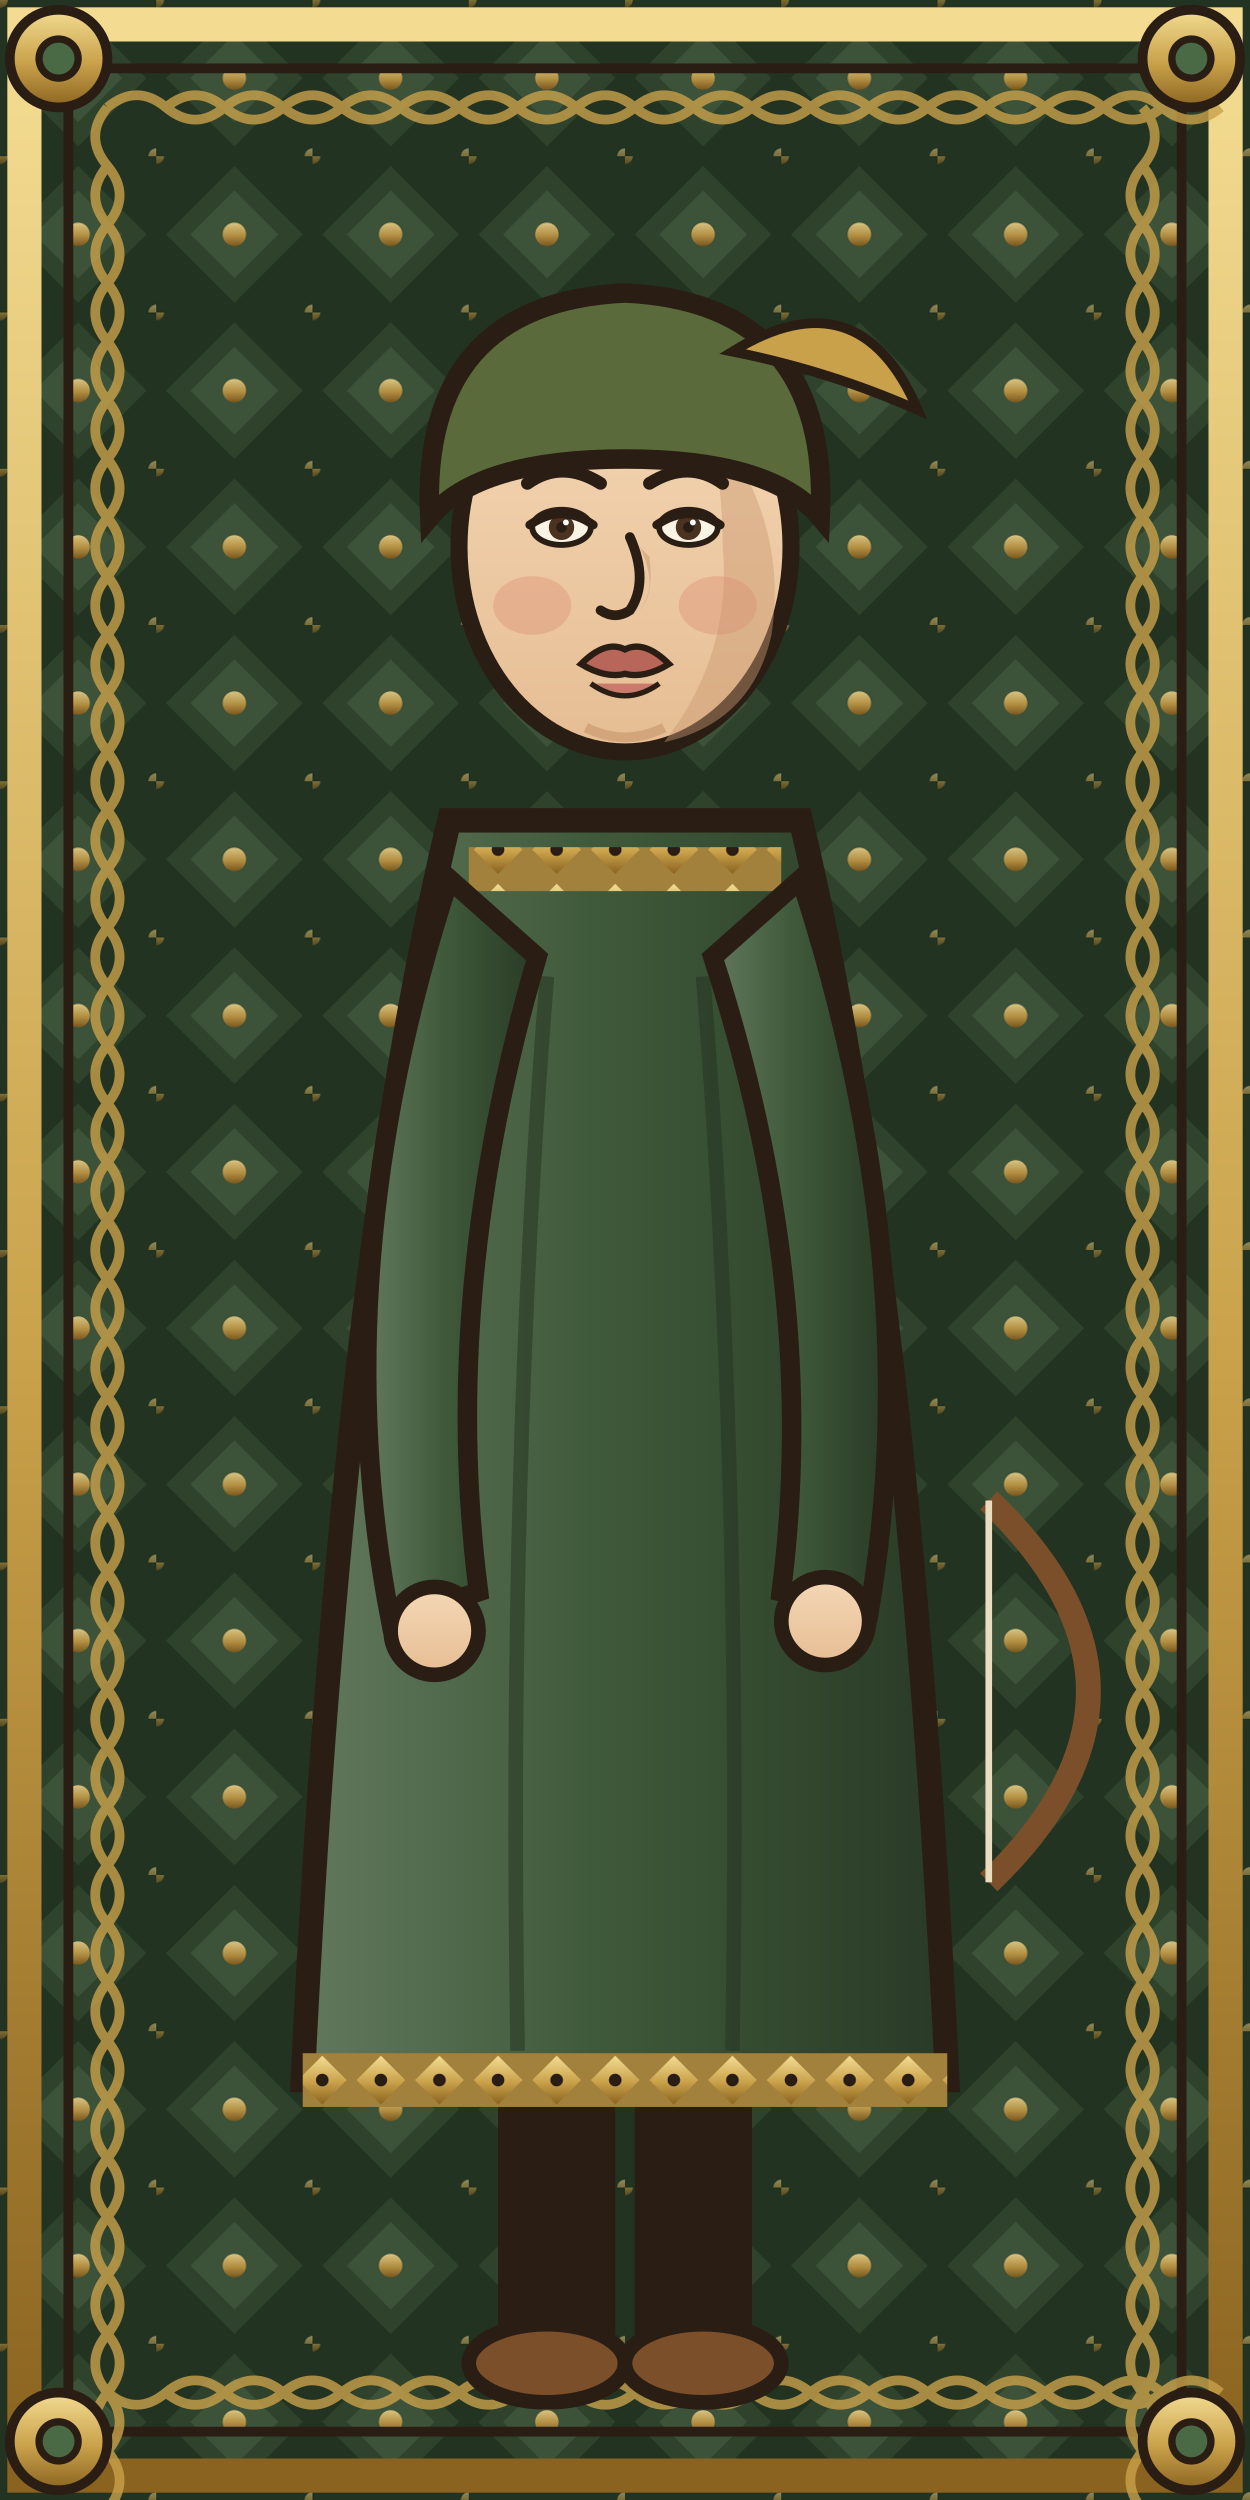
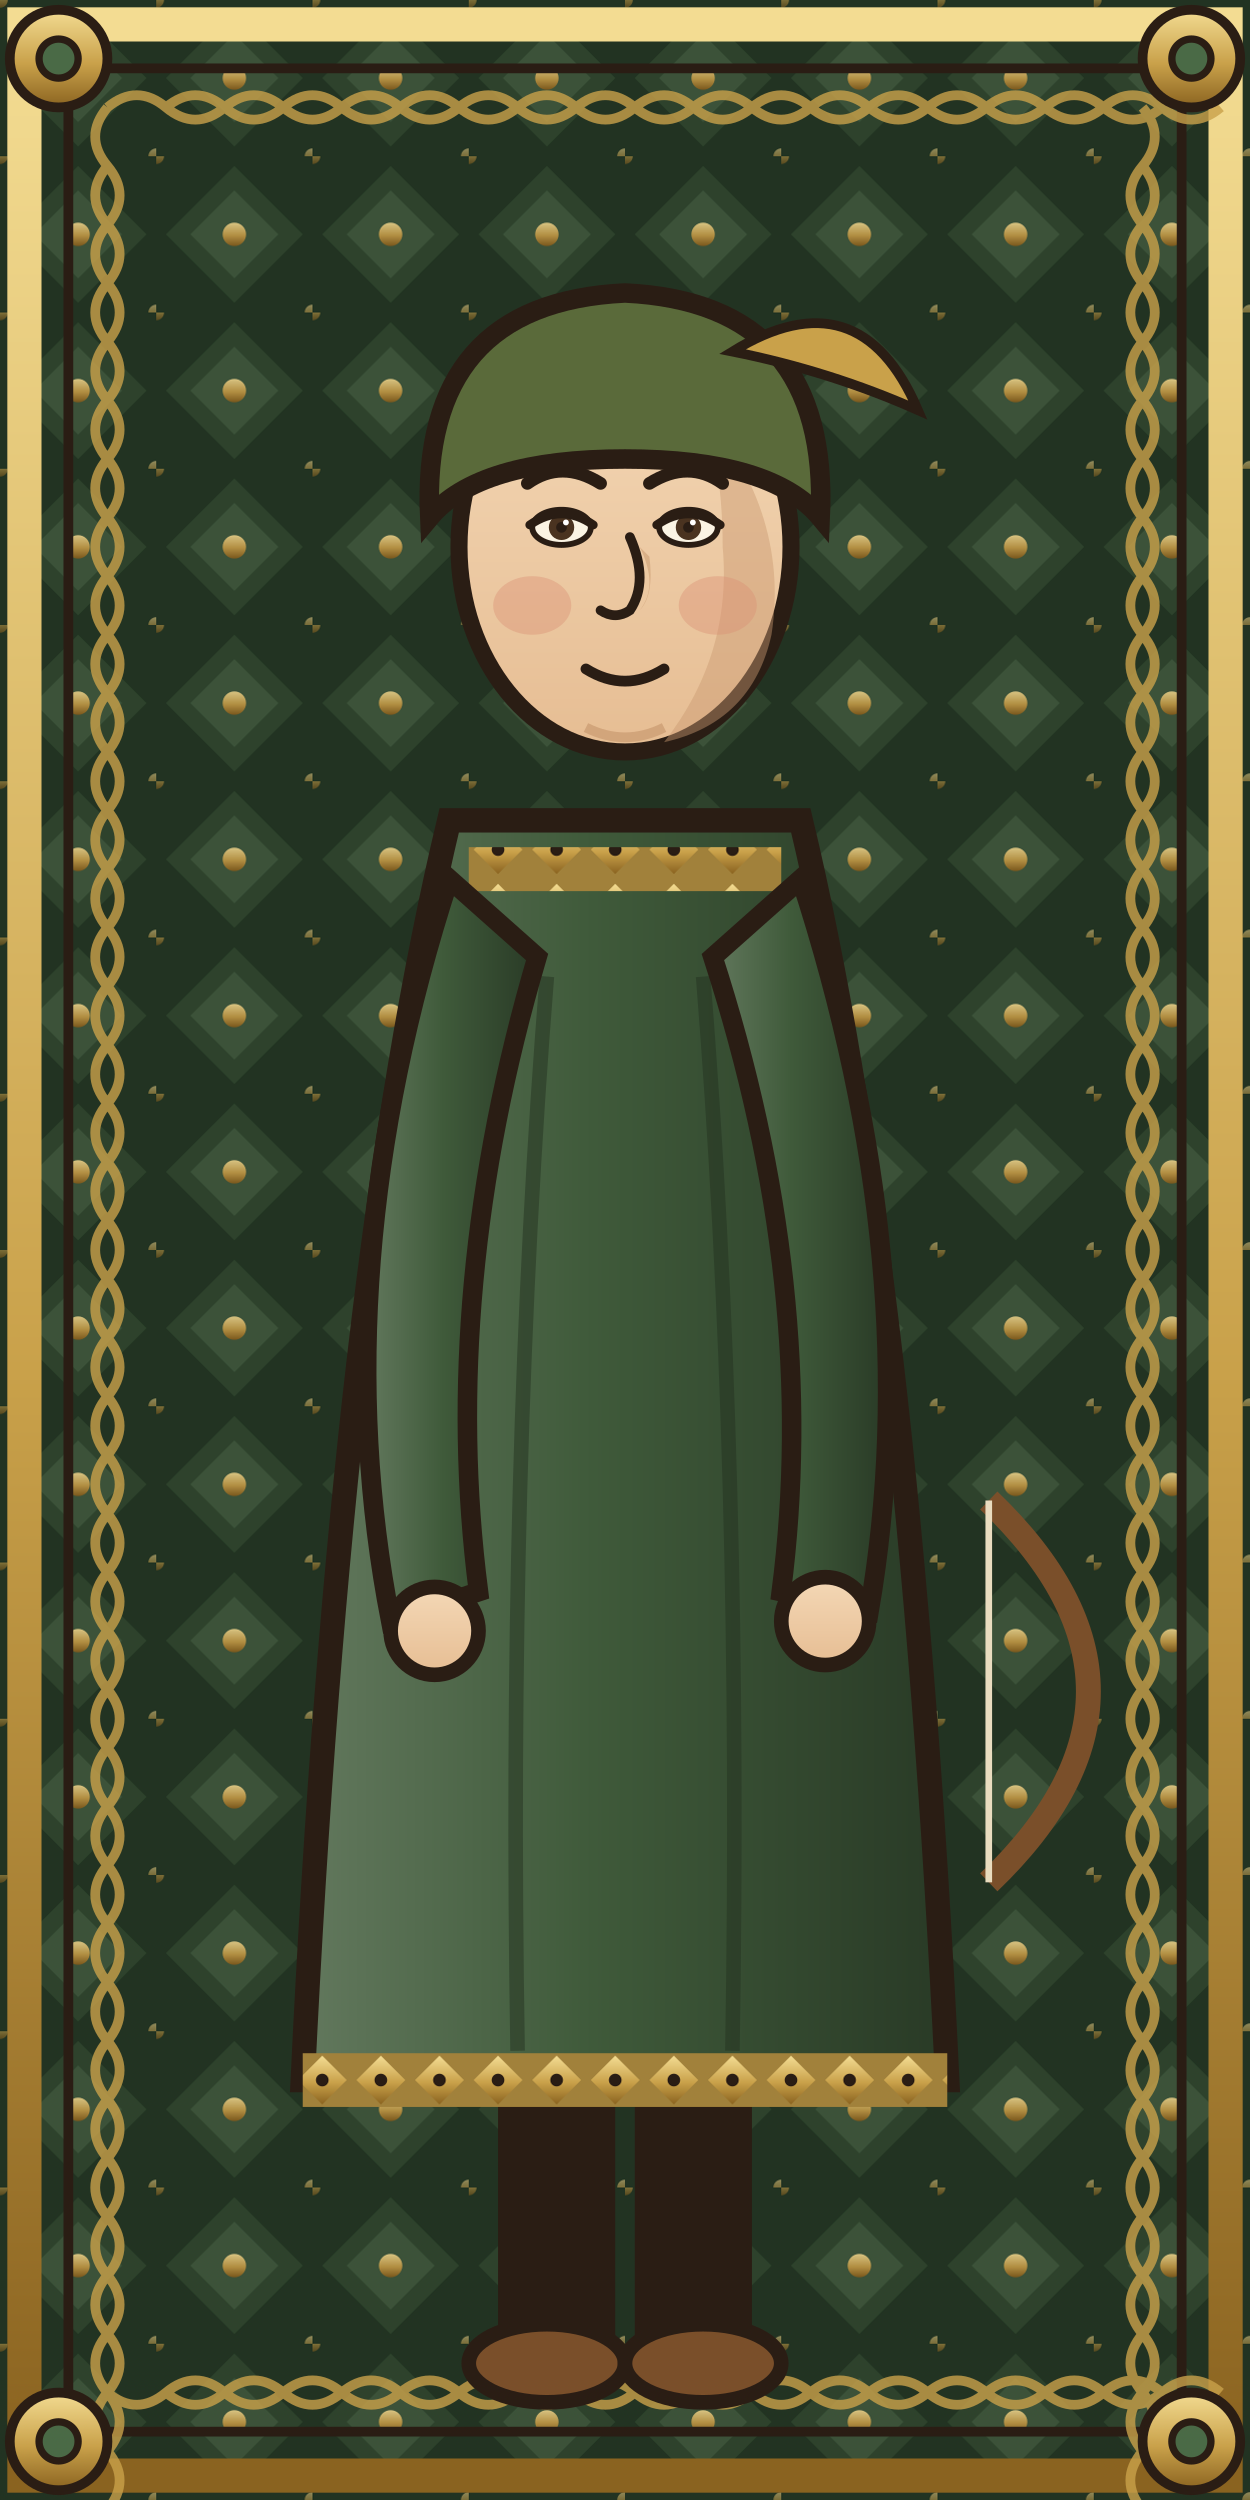
<svg xmlns="http://www.w3.org/2000/svg" viewBox="0 0 256 512" width="256" height="512">
  <defs>
    <linearGradient id="gold" x1="0" y1="0" x2="0" y2="1">
      <stop offset="0" stop-color="#f3dc92" />
      <stop offset="0.55" stop-color="#c9a14a" />
      <stop offset="1" stop-color="#8a6320" />
    </linearGradient>
    <linearGradient id="steel" x1="0" y1="0" x2="1" y2="1">
      <stop offset="0" stop-color="#eef1f4" />
      <stop offset="0.5" stop-color="#8a8f96" />
      <stop offset="1" stop-color="#4b5058" />
    </linearGradient>
    <linearGradient id="skin" x1="0" y1="0" x2="0" y2="1">
      <stop offset="0" stop-color="#f4d8b6" />
      <stop offset="1" stop-color="#e6bd93" />
    </linearGradient>
    <linearGradient id="parch" x1="0" y1="0" x2="0" y2="1">
      <stop offset="0" stop-color="#f4ead2" />
      <stop offset="1" stop-color="#e9dcbf" />
    </linearGradient>
  </defs>
  <defs>
    <linearGradient id="robe" x1="0" y1="0" x2="1" y2="0">
      <stop offset="0" stop-color="#62785d" />
      <stop offset="0.45" stop-color="#3f5a3a" />
      <stop offset="1" stop-color="#293a26" />
    </linearGradient>
    <pattern id="emb" width="12" height="12" patternUnits="userSpaceOnUse">
      <rect width="12" height="12" fill="#a1813b" />
      <path d="M6 1 L11 6 L6 11 L1 6 Z" fill="url(#gold)" />
      <circle cx="6" cy="6" r="1.3" fill="#2a1d14" />
    </pattern>
  </defs>
  <defs>
    <pattern id="field" width="32" height="32" patternUnits="userSpaceOnUse">
      <rect width="32" height="32" fill="#263a26" />
      <path d="M16 2 L30 16 L16 30 L2 16 Z" fill="#3f5a3c" opacity="0.55" />
      <path d="M16 7 L25 16 L16 25 L7 16 Z" fill="#5c7958" opacity="0.4" />
      <circle cx="16" cy="16" r="2.4" fill="url(#gold)" />
      <circle cx="0" cy="0" r="1.6" fill="url(#gold)" opacity="0.6" />
      <circle cx="32" cy="32" r="1.6" fill="url(#gold)" opacity="0.6" />
    </pattern>
  </defs>
  <rect x="0" y="0" width="256" height="512" fill="url(#field)" />
  <rect x="0" y="0" width="256" height="512" fill="#000" opacity="0.12" />
  <rect x="5" y="5" width="246" height="502" fill="none" stroke="url(#gold)" stroke-width="7" />
  <rect x="14" y="14" width="228" height="484" fill="none" stroke="#2a1d14" stroke-width="2" />
  <path d="M22 22 q6 -5 12 0 t12 0 M22 490 q6 5 12 0 t12 0 M34 22 q6 -5 12 0 t12 0 M34 490 q6 5 12 0 t12 0 M46 22 q6 -5 12 0 t12 0 M46 490 q6 5 12 0 t12 0 M58 22 q6 -5 12 0 t12 0 M58 490 q6 5 12 0 t12 0 M70 22 q6 -5 12 0 t12 0 M70 490 q6 5 12 0 t12 0 M82 22 q6 -5 12 0 t12 0 M82 490 q6 5 12 0 t12 0 M94 22 q6 -5 12 0 t12 0 M94 490 q6 5 12 0 t12 0 M106 22 q6 -5 12 0 t12 0 M106 490 q6 5 12 0 t12 0 M118 22 q6 -5 12 0 t12 0 M118 490 q6 5 12 0 t12 0 M130 22 q6 -5 12 0 t12 0 M130 490 q6 5 12 0 t12 0 M142 22 q6 -5 12 0 t12 0 M142 490 q6 5 12 0 t12 0 M154 22 q6 -5 12 0 t12 0 M154 490 q6 5 12 0 t12 0 M166 22 q6 -5 12 0 t12 0 M166 490 q6 5 12 0 t12 0 M178 22 q6 -5 12 0 t12 0 M178 490 q6 5 12 0 t12 0 M190 22 q6 -5 12 0 t12 0 M190 490 q6 5 12 0 t12 0 M202 22 q6 -5 12 0 t12 0 M202 490 q6 5 12 0 t12 0 M214 22 q6 -5 12 0 t12 0 M214 490 q6 5 12 0 t12 0 M226 22 q6 -5 12 0 t12 0 M226 490 q6 5 12 0 t12 0 M22 22 q-5 6 0 12 t0 12 M234 22 q5 6 0 12 t0 12 M22 34 q-5 6 0 12 t0 12 M234 34 q5 6 0 12 t0 12 M22 46 q-5 6 0 12 t0 12 M234 46 q5 6 0 12 t0 12 M22 58 q-5 6 0 12 t0 12 M234 58 q5 6 0 12 t0 12 M22 70 q-5 6 0 12 t0 12 M234 70 q5 6 0 12 t0 12 M22 82 q-5 6 0 12 t0 12 M234 82 q5 6 0 12 t0 12 M22 94 q-5 6 0 12 t0 12 M234 94 q5 6 0 12 t0 12 M22 106 q-5 6 0 12 t0 12 M234 106 q5 6 0 12 t0 12 M22 118 q-5 6 0 12 t0 12 M234 118 q5 6 0 12 t0 12 M22 130 q-5 6 0 12 t0 12 M234 130 q5 6 0 12 t0 12 M22 142 q-5 6 0 12 t0 12 M234 142 q5 6 0 12 t0 12 M22 154 q-5 6 0 12 t0 12 M234 154 q5 6 0 12 t0 12 M22 166 q-5 6 0 12 t0 12 M234 166 q5 6 0 12 t0 12 M22 178 q-5 6 0 12 t0 12 M234 178 q5 6 0 12 t0 12 M22 190 q-5 6 0 12 t0 12 M234 190 q5 6 0 12 t0 12 M22 202 q-5 6 0 12 t0 12 M234 202 q5 6 0 12 t0 12 M22 214 q-5 6 0 12 t0 12 M234 214 q5 6 0 12 t0 12 M22 226 q-5 6 0 12 t0 12 M234 226 q5 6 0 12 t0 12 M22 238 q-5 6 0 12 t0 12 M234 238 q5 6 0 12 t0 12 M22 250 q-5 6 0 12 t0 12 M234 250 q5 6 0 12 t0 12 M22 262 q-5 6 0 12 t0 12 M234 262 q5 6 0 12 t0 12 M22 274 q-5 6 0 12 t0 12 M234 274 q5 6 0 12 t0 12 M22 286 q-5 6 0 12 t0 12 M234 286 q5 6 0 12 t0 12 M22 298 q-5 6 0 12 t0 12 M234 298 q5 6 0 12 t0 12 M22 310 q-5 6 0 12 t0 12 M234 310 q5 6 0 12 t0 12 M22 322 q-5 6 0 12 t0 12 M234 322 q5 6 0 12 t0 12 M22 334 q-5 6 0 12 t0 12 M234 334 q5 6 0 12 t0 12 M22 346 q-5 6 0 12 t0 12 M234 346 q5 6 0 12 t0 12 M22 358 q-5 6 0 12 t0 12 M234 358 q5 6 0 12 t0 12 M22 370 q-5 6 0 12 t0 12 M234 370 q5 6 0 12 t0 12 M22 382 q-5 6 0 12 t0 12 M234 382 q5 6 0 12 t0 12 M22 394 q-5 6 0 12 t0 12 M234 394 q5 6 0 12 t0 12 M22 406 q-5 6 0 12 t0 12 M234 406 q5 6 0 12 t0 12 M22 418 q-5 6 0 12 t0 12 M234 418 q5 6 0 12 t0 12 M22 430 q-5 6 0 12 t0 12 M234 430 q5 6 0 12 t0 12 M22 442 q-5 6 0 12 t0 12 M234 442 q5 6 0 12 t0 12 M22 454 q-5 6 0 12 t0 12 M234 454 q5 6 0 12 t0 12 M22 466 q-5 6 0 12 t0 12 M234 466 q5 6 0 12 t0 12 M22 478 q-5 6 0 12 t0 12 M234 478 q5 6 0 12 t0 12 M22 490 q-5 6 0 12 t0 12 M234 490 q5 6 0 12 t0 12" fill="none" stroke="#c9a14a" stroke-width="2" opacity="0.8" />
  <circle cx="12" cy="12" r="10" fill="url(#gold)" stroke="#2a1d14" stroke-width="2" />
  <circle cx="12" cy="12" r="4" fill="#4a6a46" stroke="#2a1d14" stroke-width="1.5" />
  <circle cx="244" cy="12" r="10" fill="url(#gold)" stroke="#2a1d14" stroke-width="2" />
  <circle cx="244" cy="12" r="4" fill="#4a6a46" stroke="#2a1d14" stroke-width="1.5" />
  <circle cx="12" cy="500" r="10" fill="url(#gold)" stroke="#2a1d14" stroke-width="2" />
  <circle cx="12" cy="500" r="4" fill="#4a6a46" stroke="#2a1d14" stroke-width="1.5" />
  <circle cx="244" cy="500" r="10" fill="url(#gold)" stroke="#2a1d14" stroke-width="2" />
  <circle cx="244" cy="500" r="4" fill="#4a6a46" stroke="#2a1d14" stroke-width="1.5" />
  <rect x="102" y="420" width="24" height="60" fill="#2a1d14" />
  <rect x="130" y="420" width="24" height="60" fill="#2a1d14" />
  <ellipse cx="112" cy="484" rx="16" ry="8" fill="#7a4f2a" stroke="#2a1d14" stroke-width="3" />
  <ellipse cx="144" cy="484" rx="16" ry="8" fill="#7a4f2a" stroke="#2a1d14" stroke-width="3" />
  <path d="M92 168 L164 168 Q186 260 194 426 L62 426 Q70 260 92 168 Z" fill="url(#robe)" stroke="#2a1d14" stroke-width="5" />
  <path d="M62 426 L194 426" stroke="url(#emb)" stroke-width="11" />
  <path d="M128 176 L128 420" stroke="url(#gold)" stroke-width="4" opacity="0.7" />
  <path d="M112 200 Q104 300 106 420" fill="none" stroke="#233220" stroke-width="3" opacity="0.5" />
  <path d="M144 200 Q152 300 150 420" fill="none" stroke="#233220" stroke-width="3" opacity="0.5" />
  <path d="M96 178 L160 178" stroke="url(#emb)" stroke-width="9" />
  <path d="M92 180 Q66 260 80 332 L98 326 Q90 264 110 196 Z" fill="url(#robe)" stroke="#2a1d14" stroke-width="4" />
  <path d="M164 180 Q190 260 178 330 L160 326 Q168 264 146 196 Z" fill="url(#robe)" stroke="#2a1d14" stroke-width="4" />
  <circle cx="89" cy="334" r="9" fill="url(#skin)" stroke="#2a1d14" stroke-width="3" />
  <circle cx="169" cy="332" r="9" fill="url(#skin)" stroke="#2a1d14" stroke-width="3" />
  <g transform="translate(128 112)">
    <ellipse cx="0" cy="0" rx="34" ry="42" fill="url(#skin)" stroke="#2a1d14" stroke-width="3.5" />
    <path d="M14 -30 Q34 -8 30 18 Q26 36 8 40 Q22 22 20 0 Q20 -20 14 -30 Z" fill="#c99a70" opacity="0.45" />
    <ellipse cx="-19" cy="12" rx="8" ry="6" fill="#d98f74" opacity="0.4" />
    <ellipse cx="19" cy="12" rx="8" ry="6" fill="#d98f74" opacity="0.4" />
    <path d="M-8 37 Q0 41 8 37" fill="none" stroke="#c99a70" stroke-width="2" opacity="0.7" />
    <ellipse cx="-13" cy="-4" rx="6" ry="3.6" fill="#fbf4e4" stroke="#2a1d14" stroke-width="1.2" />
    <circle cx="-13" cy="-4" r="2.6" fill="#4a3320" />
    <circle cx="-13" cy="-4" r="1.1" fill="#2a1d14" />
    <circle cx="-12.1" cy="-5" r="0.6" fill="#ffffff" />
    <path d="M-19.5 -4.5 Q-13 -9 -6.5 -4.5" fill="none" stroke="#2a1d14" stroke-width="1.8" stroke-linecap="round" />
    <ellipse cx="13" cy="-4" rx="6" ry="3.6" fill="#fbf4e4" stroke="#2a1d14" stroke-width="1.2" />
    <circle cx="13" cy="-4" r="2.6" fill="#4a3320" />
    <circle cx="13" cy="-4" r="1.1" fill="#2a1d14" />
    <circle cx="13.9" cy="-5" r="0.6" fill="#ffffff" />
    <path d="M6.5 -4.5 Q13 -9 19.5 -4.5" fill="none" stroke="#2a1d14" stroke-width="1.8" stroke-linecap="round" />
    <path d="M-20 -13 Q-13 -18 -5 -13" fill="none" stroke="#2a1d14" stroke-width="2.6" stroke-linecap="round" />
    <path d="M5 -13 Q13 -18 20 -13" fill="none" stroke="#2a1d14" stroke-width="2.6" stroke-linecap="round" />
    <path d="M1 -2 Q5 7 1 13 Q-2 15 -5 13" fill="none" stroke="#2a1d14" stroke-width="2" stroke-linecap="round" />
    <path d="M3 0 Q7 8 3 13 Q6 10 5 2 Z" fill="#c99a70" opacity="0.55" />
-     <path d="M-9 24 Q-4 19 0 21 Q4 19 9 24 Q4 27 0 26 Q-4 27 -9 24 Z" fill="#b8665a" stroke="#2a1d14" stroke-width="1.3" />
-     <path d="M-7 28 Q0 33 7 28" fill="#c97a6a" stroke="#2a1d14" stroke-width="1.1" />
+     <path d="M-8 25 Q0 30 8 25" fill="none" stroke="#2a1d14" stroke-width="2.2" stroke-linecap="round" />
    <path d="M-37 -10 Q-42 -50 0 -52 Q42 -50 37 -10 Q31 -28 18 -32 Q0 -22 -18 -32 Q-31 -28 -37 -10 Z" fill="#5a3a22" stroke="#2a1d14" stroke-width="3" />
    <path d="M-24 -34 Q-14.4 -26 -19.2 -18" fill="none" stroke="#3f2918" stroke-width="1.2" opacity="0.7" />
    <path d="M-12 -34 Q-7.2 -26 -9.6 -18" fill="none" stroke="#3f2918" stroke-width="1.2" opacity="0.7" />
    <path d="M0 -34 Q0.0 -26 0.0 -18" fill="none" stroke="#3f2918" stroke-width="1.2" opacity="0.7" />
    <path d="M12 -34 Q7.2 -26 9.6 -18" fill="none" stroke="#3f2918" stroke-width="1.2" opacity="0.7" />
    <path d="M24 -34 Q14.4 -26 19.2 -18" fill="none" stroke="#3f2918" stroke-width="1.2" opacity="0.7" />
    <path d="M-40 -6 Q-42 -50 0 -52 Q42 -50 40 -6 Q30 -18 0 -18 Q-30 -18 -40 -6 Z" fill="#5a6a3a" stroke="#2a1d14" stroke-width="4" />
    <path d="M22 -40 Q48 -56 60 -28 Q42 -36 22 -40 Z" fill="#c9a14a" stroke="#2a1d14" stroke-width="2" />
  </g>
  <g transform="translate(160 292) scale(0.85)">
    <path d="M50 18 Q98 64 50 110" fill="none" stroke="#7a4f2a" stroke-width="6" />
    <path d="M50 18 L50 110" stroke="#e9dcbf" stroke-width="1.6" />
  </g>
</svg>
